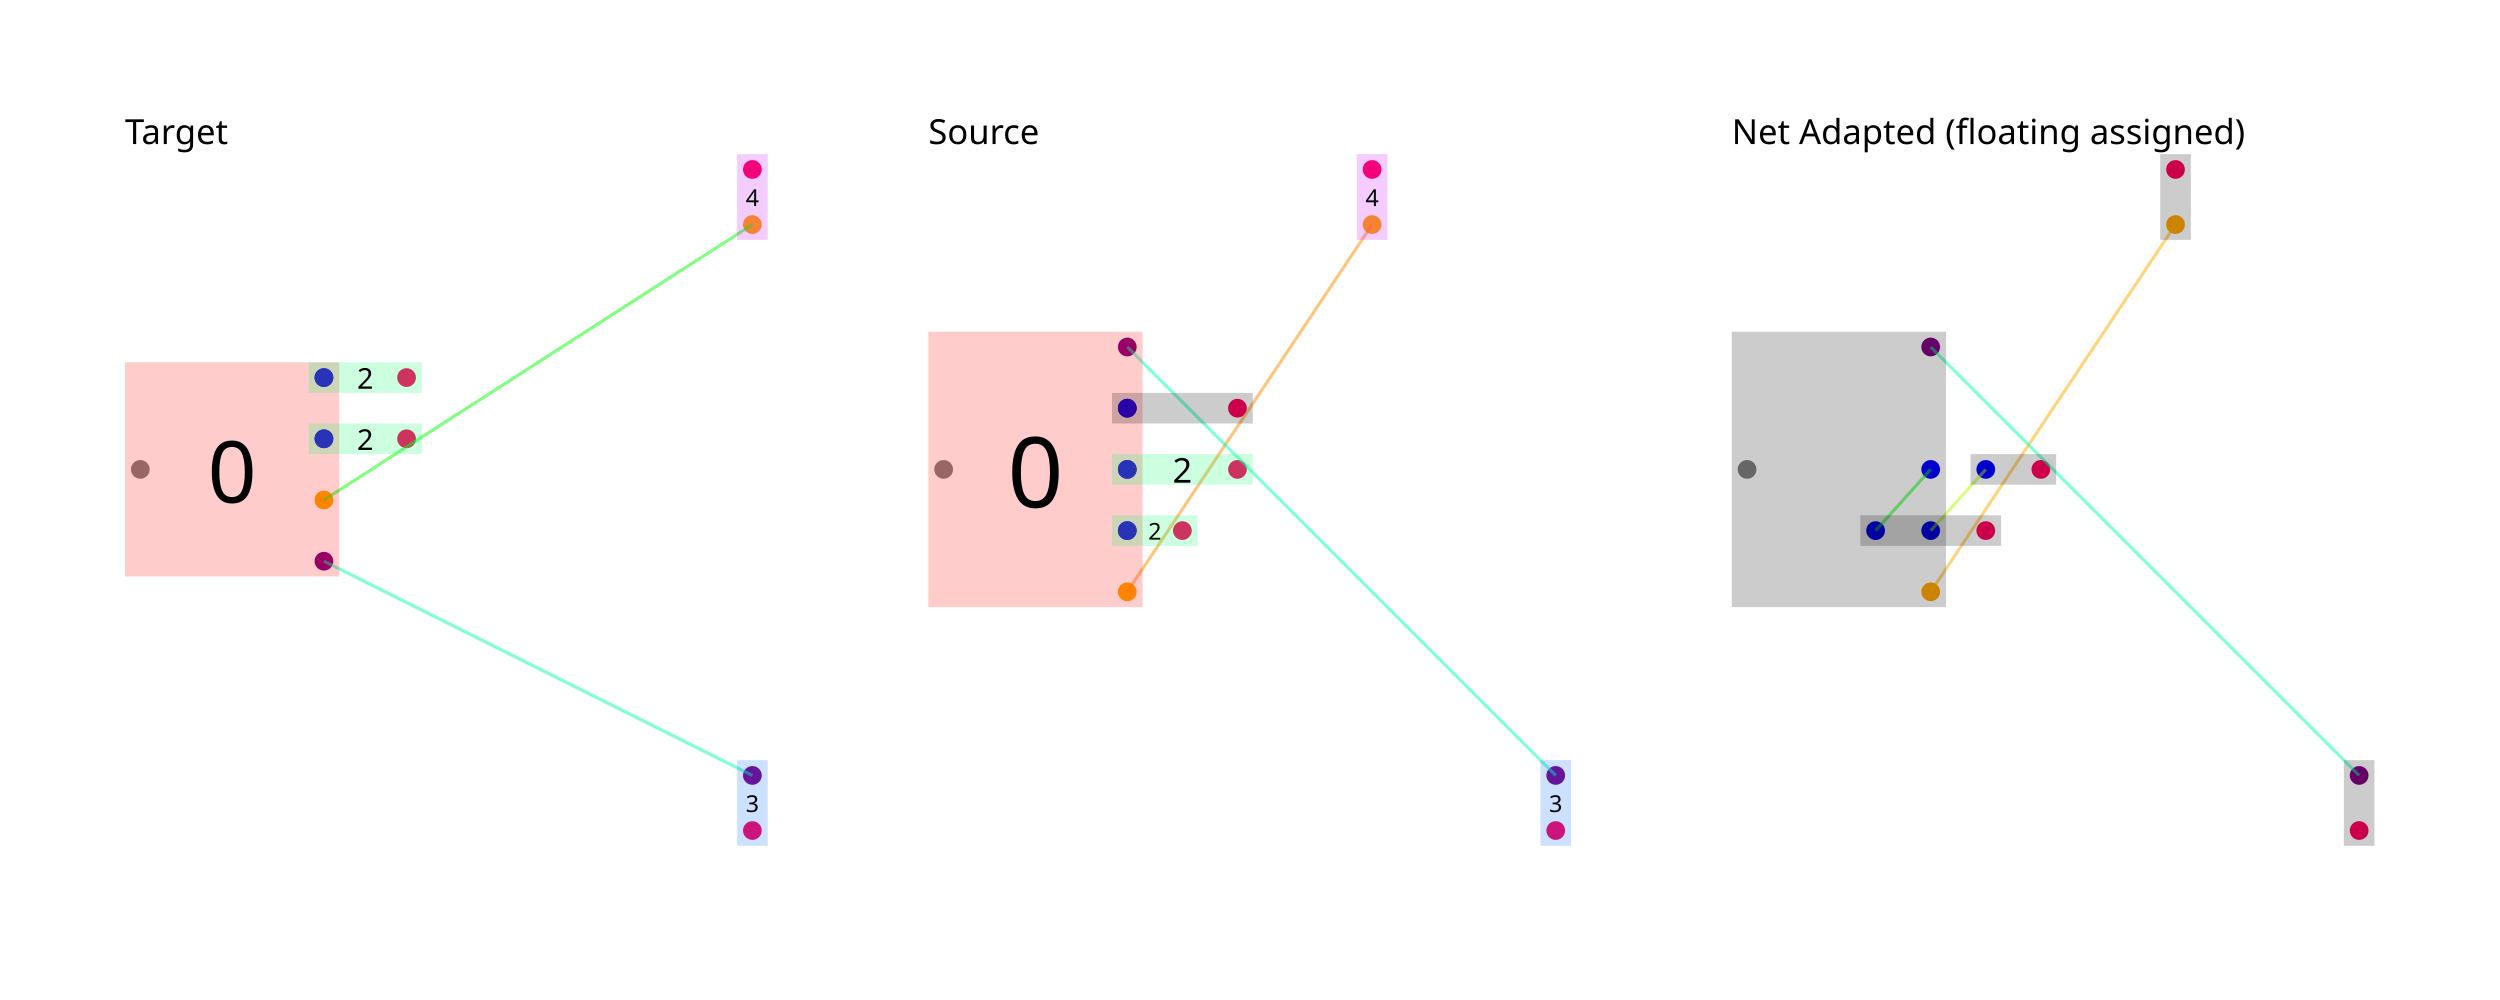
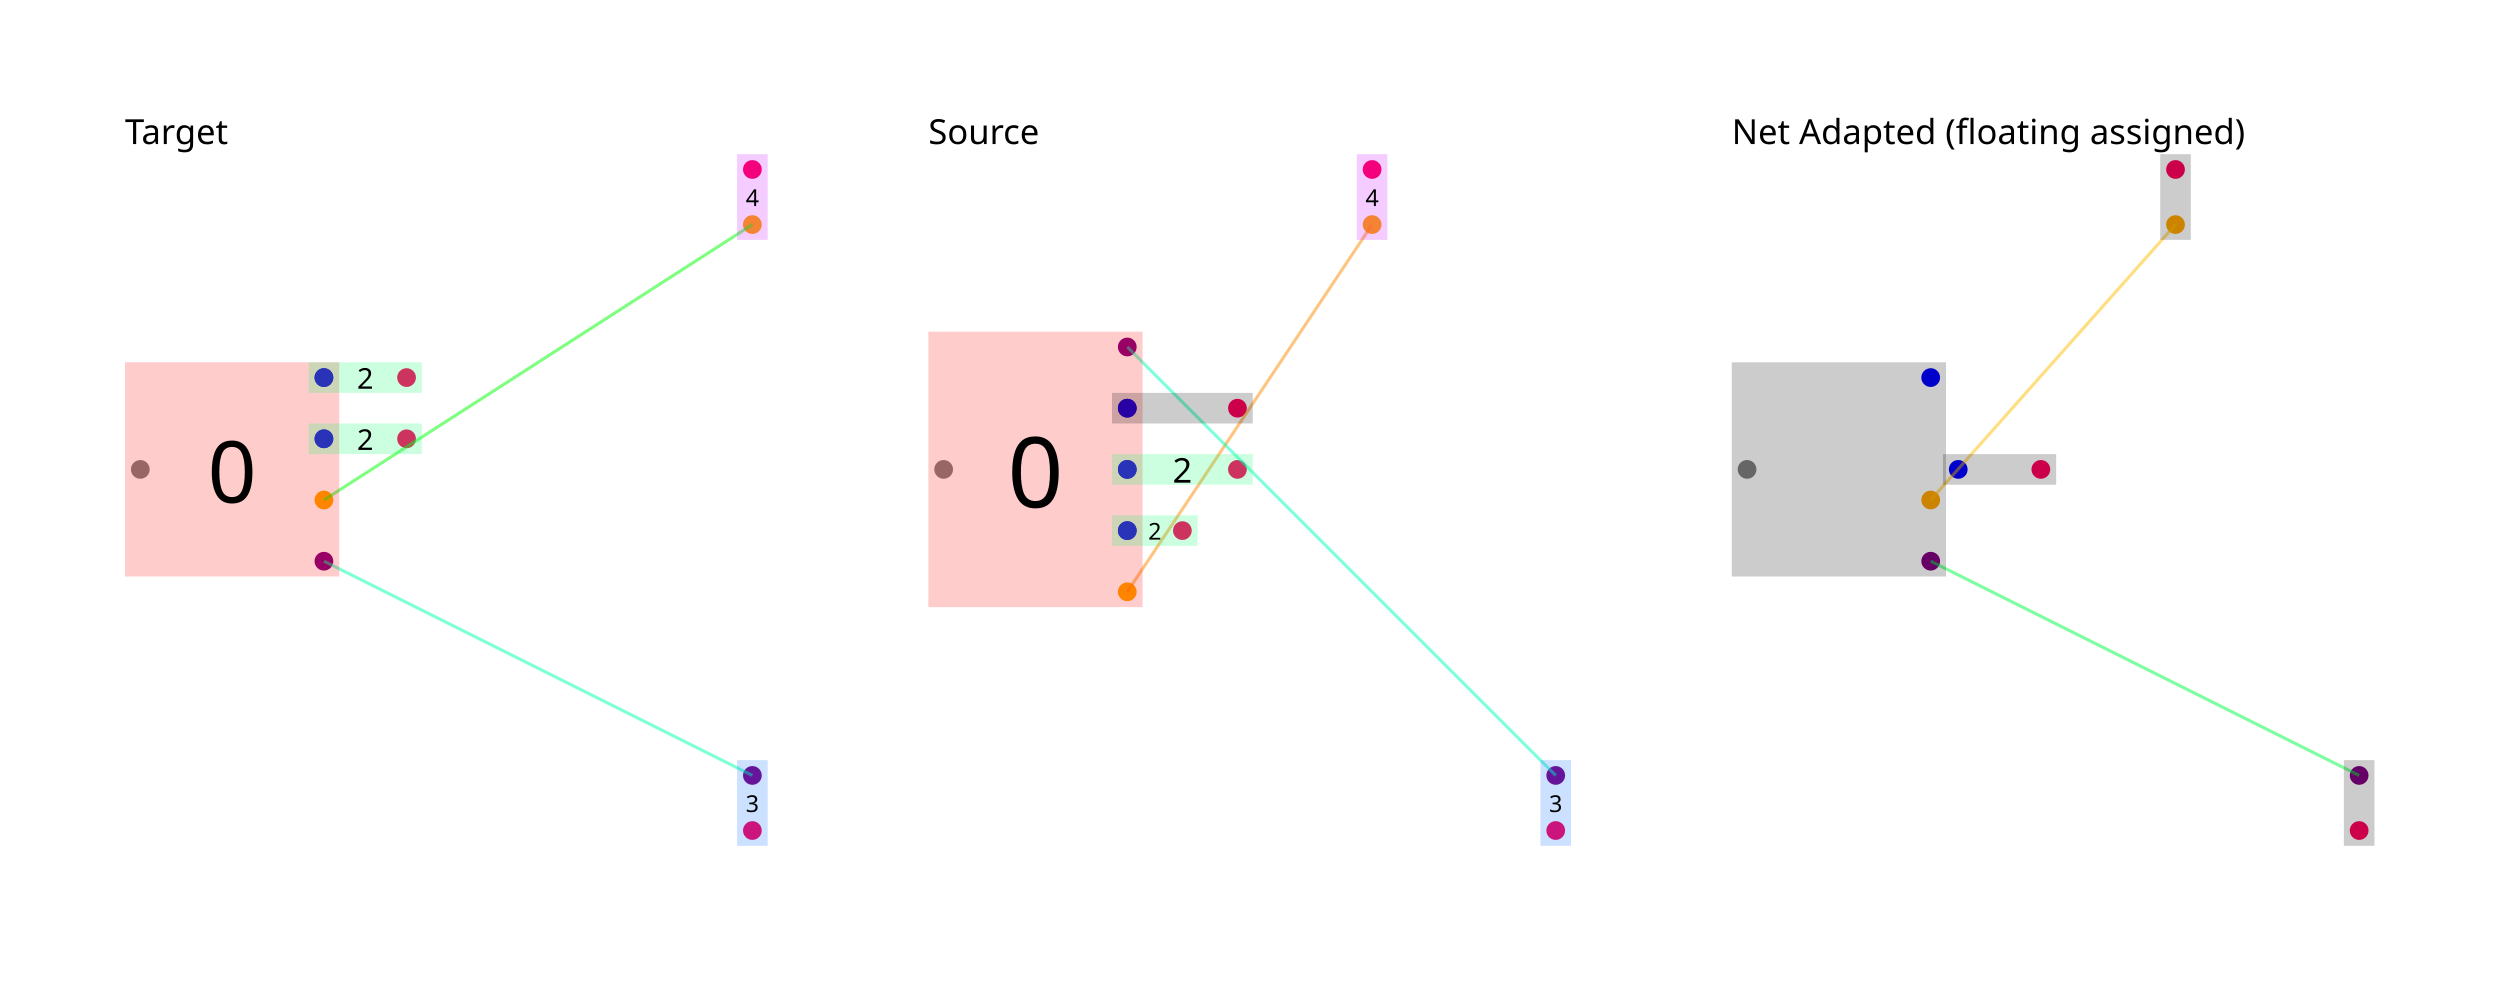
<svg xmlns="http://www.w3.org/2000/svg" width="800" height="320" viewBox="0 0 800 320">
  <rect width="100%" height="100%" fill="white" />
  <g>
    <circle data-type="point" data-label="schematic_component_0_center component_center center_schematic_component_0" data-x="0" data-y="0" cx="44.897" cy="150.207" r="3" fill="gray" />
  </g>
  <g>
    <circle data-type="point" data-label="schematic_port_0 normal unnamedsubcircuit7_connectivity_net0" data-x="0.6000000000000001" data-y="0.30000000000000004" cx="103.656" cy="120.827" r="3" fill="blue" />
  </g>
  <g>
    <circle data-type="point" data-label="schematic_port_1 normal unnamedsubcircuit7_connectivity_net1" data-x="0.6000000000000001" data-y="0.09999999999999998" cx="103.656" cy="140.414" r="3" fill="blue" />
  </g>
  <g>
    <circle data-type="point" data-label="schematic_port_2 vcc unnamedsubcircuit7_connectivity_net2" data-x="0.6000000000000001" data-y="-0.10000000000000003" cx="103.656" cy="160" r="3" fill="orange" />
  </g>
  <g>
    <circle data-type="point" data-label="schematic_port_3 gnd unnamedsubcircuit7_connectivity_net3" data-x="0.6000000000000001" data-y="-0.30000000000000004" cx="103.656" cy="179.586" r="3" fill="purple" />
  </g>
  <g>
    <circle data-type="point" data-label="schematic_net_label_0_pin gnd unnamedsubcircuit7_connectivity_net3" data-x="2" data-y="-1" cx="240.761" cy="248.139" r="3" fill="purple" />
  </g>
  <g>
    <circle data-type="point" data-label="schematic_net_label_0_center netlabel_center schematic_net_label_0_center" data-x="2" data-y="-1.18" cx="240.761" cy="265.767" r="3" fill="hsl(338.4, 100%, 50%, 1)" />
  </g>
  <g>
    <circle data-type="point" data-label="schematic_net_label_1_pin vcc unnamedsubcircuit7_connectivity_net2" data-x="2" data-y="0.8" cx="240.761" cy="71.861" r="3" fill="orange" />
  </g>
  <g>
    <circle data-type="point" data-label="schematic_net_label_1_center netlabel_center schematic_net_label_1_center" data-x="2" data-y="0.98" cx="240.761" cy="54.233" r="3" fill="hsl(338.4, 100%, 50%, 1)" />
  </g>
  <g>
    <circle data-type="point" data-label="schematic_net_label_2_pin normal unnamedsubcircuit7_connectivity_net0" data-x="0.6000000000000001" data-y="0.30000000000000004" cx="103.656" cy="120.827" r="3" fill="blue" />
  </g>
  <g>
    <circle data-type="point" data-label="schematic_net_label_2_center netlabel_center schematic_net_label_2_center" data-x="0.8700000000000001" data-y="0.30000000000000004" cx="130.098" cy="120.827" r="3" fill="hsl(338.4, 100%, 50%, 1)" />
  </g>
  <g>
    <circle data-type="point" data-label="schematic_net_label_3_pin normal unnamedsubcircuit7_connectivity_net1" data-x="0.6000000000000001" data-y="0.09999999999999998" cx="103.656" cy="140.414" r="3" fill="blue" />
  </g>
  <g>
    <circle data-type="point" data-label="schematic_net_label_3_center netlabel_center schematic_net_label_3_center" data-x="0.8700000000000001" data-y="0.09999999999999998" cx="130.098" cy="140.414" r="3" fill="hsl(338.4, 100%, 50%, 1)" />
  </g>
  <g>
    <circle data-type="point" data-label="schematic_component_0_center component_center center_schematic_component_0" data-x="2.6249999999999996" data-y="0" cx="301.969" cy="150.207" r="3" fill="gray" />
  </g>
  <g>
    <circle data-type="point" data-label="schematic_port_0 vcc unnamedsubcircuit31_connectivity_net0" data-x="3.2249999999999996" data-y="-0.4" cx="360.728" cy="189.38" r="3" fill="orange" />
  </g>
  <g>
    <circle data-type="point" data-label="schematic_port_1 normal unnamedsubcircuit31_connectivity_net1" data-x="3.2249999999999996" data-y="-0.2" cx="360.728" cy="169.793" r="3" fill="blue" />
  </g>
  <g>
    <circle data-type="point" data-label="schematic_port_2 normal unnamedsubcircuit31_connectivity_net2" data-x="3.2249999999999996" data-y="0" cx="360.728" cy="150.207" r="3" fill="blue" />
  </g>
  <g>
    <circle data-type="point" data-label="schematic_port_3 normal unnamedsubcircuit31_connectivity_net3" data-x="3.2249999999999996" data-y="0.20000000000000007" cx="360.728" cy="130.62" r="3" fill="blue" />
  </g>
  <g>
    <circle data-type="point" data-label="schematic_port_4 gnd unnamedsubcircuit31_connectivity_net4" data-x="3.2249999999999996" data-y="0.4" cx="360.728" cy="111.034" r="3" fill="purple" />
  </g>
  <g>
    <circle data-type="point" data-label="schematic_net_label_0_pin gnd unnamedsubcircuit31_connectivity_net4" data-x="4.625" data-y="-1" cx="497.833" cy="248.139" r="3" fill="purple" />
  </g>
  <g>
    <circle data-type="point" data-label="schematic_net_label_0_center netlabel_center schematic_net_label_0_center" data-x="4.625" data-y="-1.18" cx="497.833" cy="265.767" r="3" fill="hsl(338.4, 100%, 50%, 1)" />
  </g>
  <g>
    <circle data-type="point" data-label="schematic_net_label_1_pin vcc unnamedsubcircuit31_connectivity_net0" data-x="4.0249999999999995" data-y="0.8" cx="439.074" cy="71.861" r="3" fill="orange" />
  </g>
  <g>
    <circle data-type="point" data-label="schematic_net_label_1_center netlabel_center schematic_net_label_1_center" data-x="4.0249999999999995" data-y="0.98" cx="439.074" cy="54.233" r="3" fill="hsl(338.4, 100%, 50%, 1)" />
  </g>
  <g>
    <circle data-type="point" data-label="schematic_net_label_2_pin normal unnamedsubcircuit31_connectivity_net1" data-x="3.2249999999999996" data-y="-0.2" cx="360.728" cy="169.793" r="3" fill="blue" />
  </g>
  <g>
    <circle data-type="point" data-label="schematic_net_label_2_center netlabel_center schematic_net_label_2_center" data-x="3.4049999999999994" data-y="-0.2" cx="378.356" cy="169.793" r="3" fill="hsl(338.4, 100%, 50%, 1)" />
  </g>
  <g>
    <circle data-type="point" data-label="schematic_net_label_3_pin normal unnamedsubcircuit31_connectivity_net2" data-x="3.2249999999999996" data-y="0" cx="360.728" cy="150.207" r="3" fill="blue" />
  </g>
  <g>
    <circle data-type="point" data-label="schematic_net_label_3_center netlabel_center schematic_net_label_3_center" data-x="3.5849999999999995" data-y="0" cx="395.984" cy="150.207" r="3" fill="hsl(338.4, 100%, 50%, 1)" />
  </g>
  <g>
    <circle data-type="point" data-label="schematic_net_label_4_pin normal unnamedsubcircuit31_connectivity_net3" data-x="3.2249999999999996" data-y="0.20000000000000007" cx="360.728" cy="130.62" r="3" fill="blue" />
  </g>
  <g>
    <circle data-type="point" data-label="schematic_net_label_4_center netlabel_center schematic_net_label_4_center" data-x="3.5849999999999995" data-y="0.20000000000000007" cx="395.984" cy="130.62" r="3" fill="hsl(338.4, 100%, 50%, 1)" />
  </g>
  <g>
    <circle data-type="point" data-label="schematic_component_0_center component_center center_schematic_component_0" data-x="5.2502249999999995" data-y="0" cx="559.063" cy="150.207" r="3" fill="gray" />
  </g>
  <g>
-     <circle data-type="point" data-label="schematic_port_0 vcc unnamedsubcircuit31_connectivity_net0" data-x="5.850225" data-y="-0.4" cx="617.822" cy="189.38" r="3" fill="orange" />
-   </g>
-   <g>
-     <circle data-type="point" data-label="schematic_port_1 normal unnamedsubcircuit31_connectivity_net1" data-x="5.850225" data-y="-0.2" cx="617.822" cy="169.793" r="3" fill="blue" />
-   </g>
-   <g>
-     <circle data-type="point" data-label="schematic_port_2 normal unnamedsubcircuit31_connectivity_net2" data-x="5.850225" data-y="0" cx="617.822" cy="150.207" r="3" fill="blue" />
-   </g>
-   <g>
-     <circle data-type="point" data-label="schematic_port_4 gnd unnamedsubcircuit31_connectivity_net4" data-x="5.850225" data-y="0.4" cx="617.822" cy="111.034" r="3" fill="purple" />
-   </g>
-   <g>
-     <circle data-type="point" data-label="schematic_net_label_0_pin gnd unnamedsubcircuit31_connectivity_net4" data-x="7.2502249999999995" data-y="-1" cx="754.927" cy="248.139" r="3" fill="purple" />
+     <circle data-type="point" data-label="schematic_port_2 vcc unnamedsubcircuit7_connectivity_net2" data-x="5.850225" data-y="-0.10000000000000003" cx="617.822" cy="160" r="3" fill="orange" />
+   </g>
+   <g>
+     <circle data-type="point" data-label="schematic_port_0 normal unnamedsubcircuit7_connectivity_net0" data-x="5.850225" data-y="0.30000000000000004" cx="617.822" cy="120.827" r="3" fill="blue" />
+   </g>
+   <g>
+     <circle data-type="point" data-label="schematic_port_3 gnd unnamedsubcircuit7_connectivity_net3" data-x="5.850225" data-y="-0.30000000000000004" cx="617.822" cy="179.586" r="3" fill="purple" />
+   </g>
+   <g>
+     <circle data-type="point" data-label="schematic_net_label_0_pin gnd unnamedsubcircuit7_connectivity_net3" data-x="7.2502249999999995" data-y="-1" cx="754.927" cy="248.139" r="3" fill="purple" />
  </g>
  <g>
    <circle data-type="point" data-label="schematic_net_label_0_center netlabel_center schematic_net_label_0_center" data-x="7.2502249999999995" data-y="-1.18" cx="754.927" cy="265.767" r="3" fill="hsl(338.4, 100%, 50%, 1)" />
  </g>
  <g>
-     <circle data-type="point" data-label="schematic_net_label_1_pin vcc unnamedsubcircuit31_connectivity_net0" data-x="6.650224999999999" data-y="0.8" cx="696.168" cy="71.861" r="3" fill="orange" />
+     <circle data-type="point" data-label="schematic_net_label_1_pin vcc unnamedsubcircuit7_connectivity_net2" data-x="6.650224999999999" data-y="0.8" cx="696.168" cy="71.861" r="3" fill="orange" />
  </g>
  <g>
    <circle data-type="point" data-label="schematic_net_label_1_center netlabel_center schematic_net_label_1_center" data-x="6.650224999999999" data-y="0.98" cx="696.168" cy="54.233" r="3" fill="hsl(338.4, 100%, 50%, 1)" />
  </g>
  <g>
-     <circle data-type="point" data-label="schematic_net_label_3_pin normal unnamedsubcircuit31_connectivity_net2" data-x="5.670224999999999" data-y="-0.2" cx="600.194" cy="169.793" r="3" fill="blue" />
-   </g>
-   <g>
-     <circle data-type="point" data-label="schematic_net_label_3_center netlabel_center schematic_net_label_3_center" data-x="6.030225" data-y="-0.2" cx="635.45" cy="169.793" r="3" fill="hsl(338.4, 100%, 50%, 1)" />
-   </g>
-   <g>
-     <circle data-type="point" data-label="schematic_net_label_2_pin normal unnamedsubcircuit31_connectivity_net1" data-x="6.030225" data-y="0" cx="635.45" cy="150.207" r="3" fill="blue" />
-   </g>
-   <g>
-     <circle data-type="point" data-label="schematic_net_label_2_center netlabel_center schematic_net_label_2_center" data-x="6.210224999999999" data-y="0" cx="653.078" cy="150.207" r="3" fill="hsl(338.4, 100%, 50%, 1)" />
+     <circle data-type="point" data-label="schematic_net_label_3_pin normal unnamedsubcircuit7_connectivity_net1" data-x="5.940225" data-y="0" cx="626.636" cy="150.207" r="3" fill="blue" />
+   </g>
+   <g>
+     <circle data-type="point" data-label="schematic_net_label_3_center netlabel_center schematic_net_label_3_center" data-x="6.210224999999999" data-y="0" cx="653.078" cy="150.207" r="3" fill="hsl(338.4, 100%, 50%, 1)" />
  </g>
  <g>
    <polyline data-points="0.6000000000000001,0.30000000000000004 0.6000000000000001,0.30000000000000004" data-type="line" data-label="" points="103.656,120.827 103.656,120.827" fill="none" stroke="hsl(40, 100%, 50%, 0.5)" stroke-width="1" />
  </g>
  <g>
    <polyline data-points="0.6000000000000001,0.09999999999999998 0.6000000000000001,0.09999999999999998" data-type="line" data-label="" points="103.656,140.414 103.656,140.414" fill="none" stroke="hsl(80, 100%, 50%, 0.5)" stroke-width="1" />
  </g>
  <g>
    <polyline data-points="0.6000000000000001,-0.10000000000000003 2,0.8" data-type="line" data-label="" points="103.656,160 240.761,71.861" fill="none" stroke="hsl(120, 100%, 50%, 0.5)" stroke-width="1" />
  </g>
  <g>
    <polyline data-points="0.6000000000000001,-0.30000000000000004 2,-1" data-type="line" data-label="" points="103.656,179.586 240.761,248.139" fill="none" stroke="hsl(160, 100%, 50%, 0.5)" stroke-width="1" />
  </g>
  <g>
    <polyline data-points="3.2249999999999996,-0.4 4.0249999999999995,0.8" data-type="line" data-label="" points="360.728,189.38 439.074,71.861" fill="none" stroke="hsl(32.727, 100%, 50%, 0.5)" stroke-width="1" />
  </g>
  <g>
    <polyline data-points="3.2249999999999996,-0.2 3.2249999999999996,-0.2" data-type="line" data-label="" points="360.728,169.793 360.728,169.793" fill="none" stroke="hsl(65.455, 100%, 50%, 0.5)" stroke-width="1" />
  </g>
  <g>
    <polyline data-points="3.2249999999999996,0 3.2249999999999996,0" data-type="line" data-label="" points="360.728,150.207 360.728,150.207" fill="none" stroke="hsl(98.182, 100%, 50%, 0.5)" stroke-width="1" />
  </g>
  <g>
    <polyline data-points="3.2249999999999996,0.20000000000000007 3.2249999999999996,0.20000000000000007" data-type="line" data-label="" points="360.728,130.62 360.728,130.62" fill="none" stroke="hsl(130.909, 100%, 50%, 0.5)" stroke-width="1" />
  </g>
  <g>
    <polyline data-points="3.2249999999999996,0.4 4.625,-1" data-type="line" data-label="" points="360.728,111.034 497.833,248.139" fill="none" stroke="hsl(163.636, 100%, 50%, 0.5)" stroke-width="1" />
  </g>
  <g>
-     <polyline data-points="5.850225,-0.4 6.650224999999999,0.8" data-type="line" data-label="" points="617.822,189.38 696.168,71.861" fill="none" stroke="hsl(40, 100%, 50%, 0.5)" stroke-width="1" />
-   </g>
-   <g>
-     <polyline data-points="5.850225,-0.2 6.030225,0" data-type="line" data-label="" points="617.822,169.793 635.45,150.207" fill="none" stroke="hsl(80, 100%, 50%, 0.5)" stroke-width="1" />
-   </g>
-   <g>
-     <polyline data-points="5.850225,0 5.670224999999999,-0.2" data-type="line" data-label="" points="617.822,150.207 600.194,169.793" fill="none" stroke="hsl(120, 100%, 50%, 0.5)" stroke-width="1" />
-   </g>
-   <g>
-     <polyline data-points="5.850225,0.4 7.2502249999999995,-1" data-type="line" data-label="" points="617.822,111.034 754.927,248.139" fill="none" stroke="hsl(160, 100%, 50%, 0.5)" stroke-width="1" />
+     <polyline data-points="5.850225,-0.10000000000000003 6.650224999999999,0.8" data-type="line" data-label="" points="617.822,160 696.168,71.861" fill="none" stroke="hsl(45, 100%, 50%, 0.5)" stroke-width="1" />
+   </g>
+   <g>
+     <polyline data-points="5.850225,-0.30000000000000004 7.2502249999999995,-1" data-type="line" data-label="" points="617.822,179.586 754.927,248.139" fill="none" stroke="hsl(135, 100%, 50%, 0.5)" stroke-width="1" />
  </g>
  <g>
    <rect data-type="rect" data-label="schematic_component_0" data-x="0.30000000000000004" data-y="0" x="40" y="115.931" width="68.553" height="68.553" fill="hsl(0, 100%, 50%, 0.2)" stroke="black" stroke-width="0.01" />
  </g>
  <g>
    <rect data-type="rect" data-label="schematic_net_label_0" data-x="2" data-y="-1.0899999999999999" x="235.864" y="243.242" width="9.793" height="27.421" fill="hsl(216, 100%, 50%, 0.2)" stroke="black" stroke-width="0.01" />
  </g>
  <g>
    <rect data-type="rect" data-label="schematic_net_label_1" data-x="2" data-y="0.89" x="235.864" y="49.337" width="9.793" height="27.421" fill="hsl(288, 100%, 50%, 0.2)" stroke="black" stroke-width="0.01" />
  </g>
  <g>
    <rect data-type="rect" data-label="schematic_net_label_2" data-x="0.7350000000000001" data-y="0.30000000000000004" x="98.759" y="115.931" width="36.235" height="9.793" fill="hsl(144, 100%, 50%, 0.2)" stroke="black" stroke-width="0.01" />
  </g>
  <g>
    <rect data-type="rect" data-label="schematic_net_label_3" data-x="0.7350000000000001" data-y="0.09999999999999998" x="98.759" y="135.517" width="36.235" height="9.793" fill="hsl(144, 100%, 50%, 0.2)" stroke="black" stroke-width="0.01" />
  </g>
  <g>
    <rect data-type="rect" data-label="schematic_component_0" data-x="2.925" data-y="0" x="297.072" y="106.137" width="68.553" height="88.139" fill="hsl(0, 100%, 50%, 0.2)" stroke="black" stroke-width="0.01" />
  </g>
  <g>
    <rect data-type="rect" data-label="schematic_net_label_0" data-x="4.625" data-y="-1.0899999999999999" x="492.936" y="243.242" width="9.793" height="27.421" fill="hsl(216, 100%, 50%, 0.2)" stroke="black" stroke-width="0.01" />
  </g>
  <g>
    <rect data-type="rect" data-label="schematic_net_label_1" data-x="4.0249999999999995" data-y="0.89" x="434.177" y="49.337" width="9.793" height="27.421" fill="hsl(288, 100%, 50%, 0.2)" stroke="black" stroke-width="0.01" />
  </g>
  <g>
    <rect data-type="rect" data-label="schematic_net_label_2" data-x="3.3149999999999995" data-y="-0.2" x="355.831" y="164.897" width="27.421" height="9.793" fill="hsl(144, 100%, 50%, 0.2)" stroke="black" stroke-width="0.01" />
  </g>
  <g>
    <rect data-type="rect" data-label="schematic_net_label_3" data-x="3.4049999999999994" data-y="0" x="355.831" y="145.31" width="45.049" height="9.793" fill="hsl(144, 100%, 50%, 0.2)" stroke="black" stroke-width="0.01" />
  </g>
  <g>
    <rect data-type="rect" data-label="schematic_net_label_4" data-x="3.4049999999999994" data-y="0.20000000000000007" x="355.831" y="125.724" width="45.049" height="9.793" fill="rgba(0, 0, 0, 0.2)" stroke="black" stroke-width="0.01" />
  </g>
  <g>
-     <rect data-type="rect" data-label="schematic_component_0" data-x="5.550224999999999" data-y="0" x="554.166" y="106.137" width="68.553" height="88.139" fill="rgba(0, 0, 0, 0.2)" stroke="black" stroke-width="0.01" />
+     <rect data-type="rect" data-label="schematic_component_0" data-x="5.550224999999999" data-y="0" x="554.166" y="115.931" width="68.553" height="68.553" fill="rgba(0, 0, 0, 0.2)" stroke="black" stroke-width="0.01" />
  </g>
  <g>
    <rect data-type="rect" data-label="schematic_net_label_0" data-x="7.2502249999999995" data-y="-1.0899999999999999" x="750.031" y="243.242" width="9.793" height="27.421" fill="rgba(0, 0, 0, 0.2)" stroke="black" stroke-width="0.01" />
  </g>
  <g>
    <rect data-type="rect" data-label="schematic_net_label_1" data-x="6.650224999999999" data-y="0.89" x="691.271" y="49.337" width="9.793" height="27.421" fill="rgba(0, 0, 0, 0.2)" stroke="black" stroke-width="0.01" />
  </g>
  <g>
-     <rect data-type="rect" data-label="schematic_net_label_3" data-x="5.850225" data-y="-0.2" x="595.298" y="164.897" width="45.049" height="9.793" fill="rgba(0, 0, 0, 0.2)" stroke="black" stroke-width="0.01" />
-   </g>
-   <g>
-     <rect data-type="rect" data-label="schematic_net_label_2" data-x="6.120225" data-y="0" x="630.553" y="145.31" width="27.421" height="9.793" fill="rgba(0, 0, 0, 0.2)" stroke="black" stroke-width="0.01" />
+     <rect data-type="rect" data-label="schematic_net_label_3" data-x="6.075225" data-y="0" x="621.739" y="145.31" width="36.235" height="9.793" fill="rgba(0, 0, 0, 0.2)" stroke="black" stroke-width="0.01" />
  </g>
  <text data-type="text" data-label="Target" data-x="-0.04999999999999999" data-y="1.03" x="40" y="49.337" fill="black" font-size="11.066" font-family="sans-serif" text-anchor="start" dominant-baseline="text-after-edge">Target</text>
  <text data-type="text" data-label="0" data-x="0.30000000000000004" data-y="0" x="74.276" y="150.207" fill="black" font-size="27.421" font-family="sans-serif" text-anchor="middle" dominant-baseline="central">0</text>
  <text data-type="text" data-label="3" data-x="2" data-y="-1.0899999999999999" x="240.761" y="256.953" fill="black" font-size="7.443" font-family="sans-serif" text-anchor="middle" dominant-baseline="central">3</text>
  <text data-type="text" data-label="4" data-x="2" data-y="0.89" x="240.761" y="63.047" fill="black" font-size="7.443" font-family="sans-serif" text-anchor="middle" dominant-baseline="central">4</text>
  <text data-type="text" data-label="2" data-x="0.7350000000000001" data-y="0.30000000000000004" x="116.877" y="120.827" fill="black" font-size="9.206" font-family="sans-serif" text-anchor="middle" dominant-baseline="central">2</text>
  <text data-type="text" data-label="2" data-x="0.7350000000000001" data-y="0.09999999999999998" x="116.877" y="140.414" fill="black" font-size="9.206" font-family="sans-serif" text-anchor="middle" dominant-baseline="central">2</text>
  <text data-type="text" data-label="Source" data-x="2.5749999999999997" data-y="1.03" x="297.072" y="49.337" fill="black" font-size="11.066" font-family="sans-serif" text-anchor="start" dominant-baseline="text-after-edge">Source</text>
  <text data-type="text" data-label="0" data-x="2.925" data-y="0" x="331.348" y="150.207" fill="black" font-size="31.338" font-family="sans-serif" text-anchor="middle" dominant-baseline="central">0</text>
  <text data-type="text" data-label="3" data-x="4.625" data-y="-1.0899999999999999" x="497.833" y="256.953" fill="black" font-size="7.443" font-family="sans-serif" text-anchor="middle" dominant-baseline="central">3</text>
  <text data-type="text" data-label="4" data-x="4.0249999999999995" data-y="0.89" x="439.074" y="63.047" fill="black" font-size="7.443" font-family="sans-serif" text-anchor="middle" dominant-baseline="central">4</text>
  <text data-type="text" data-label="2" data-x="3.3149999999999995" data-y="-0.2" x="369.542" y="169.793" fill="black" font-size="7.443" font-family="sans-serif" text-anchor="middle" dominant-baseline="central">2</text>
  <text data-type="text" data-label="2" data-x="3.4049999999999994" data-y="0" x="378.356" y="150.207" fill="black" font-size="10.968" font-family="sans-serif" text-anchor="middle" dominant-baseline="central">2</text>
  <text data-type="text" data-label="Net Adapted (floating assigned)" data-x="5.200225" data-y="1.03" x="554.166" y="49.337" fill="black" font-size="11.066" font-family="sans-serif" text-anchor="start" dominant-baseline="text-after-edge">Net Adapted (floating assigned)</text>
  <g id="crosshair" style="display: none">
    <line id="crosshair-h" y1="0" y2="320" stroke="#666" stroke-width="0.5" />
    <line id="crosshair-v" x1="0" x2="800" stroke="#666" stroke-width="0.5" />
    <text id="coordinates" font-family="monospace" font-size="12" fill="#666" />
  </g>
</svg>
